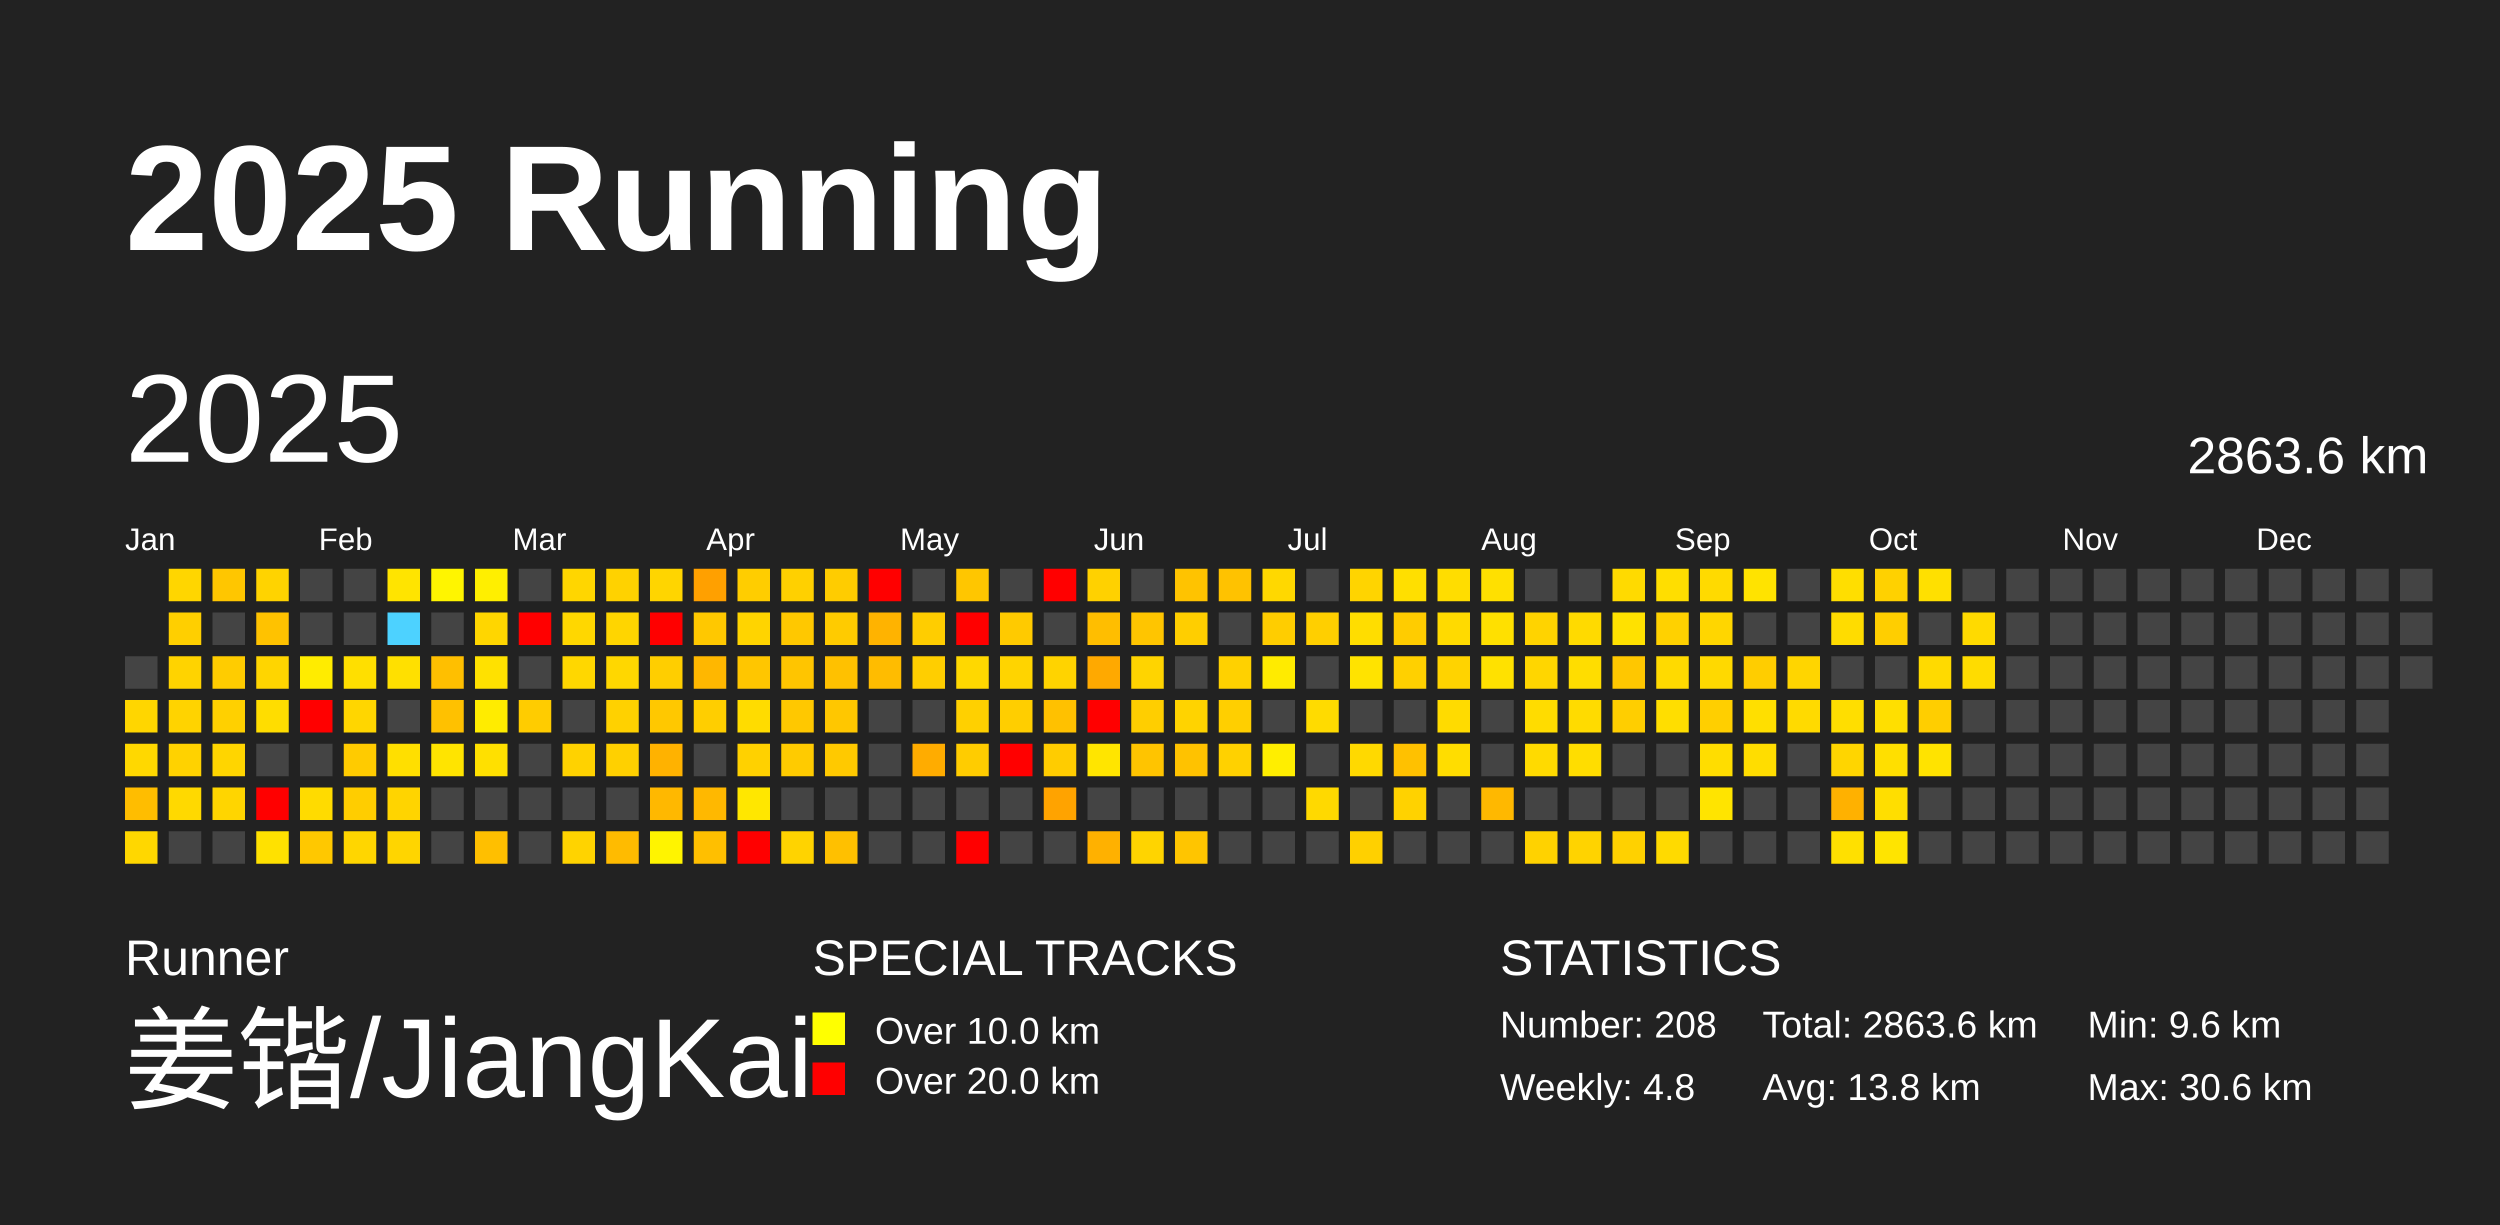
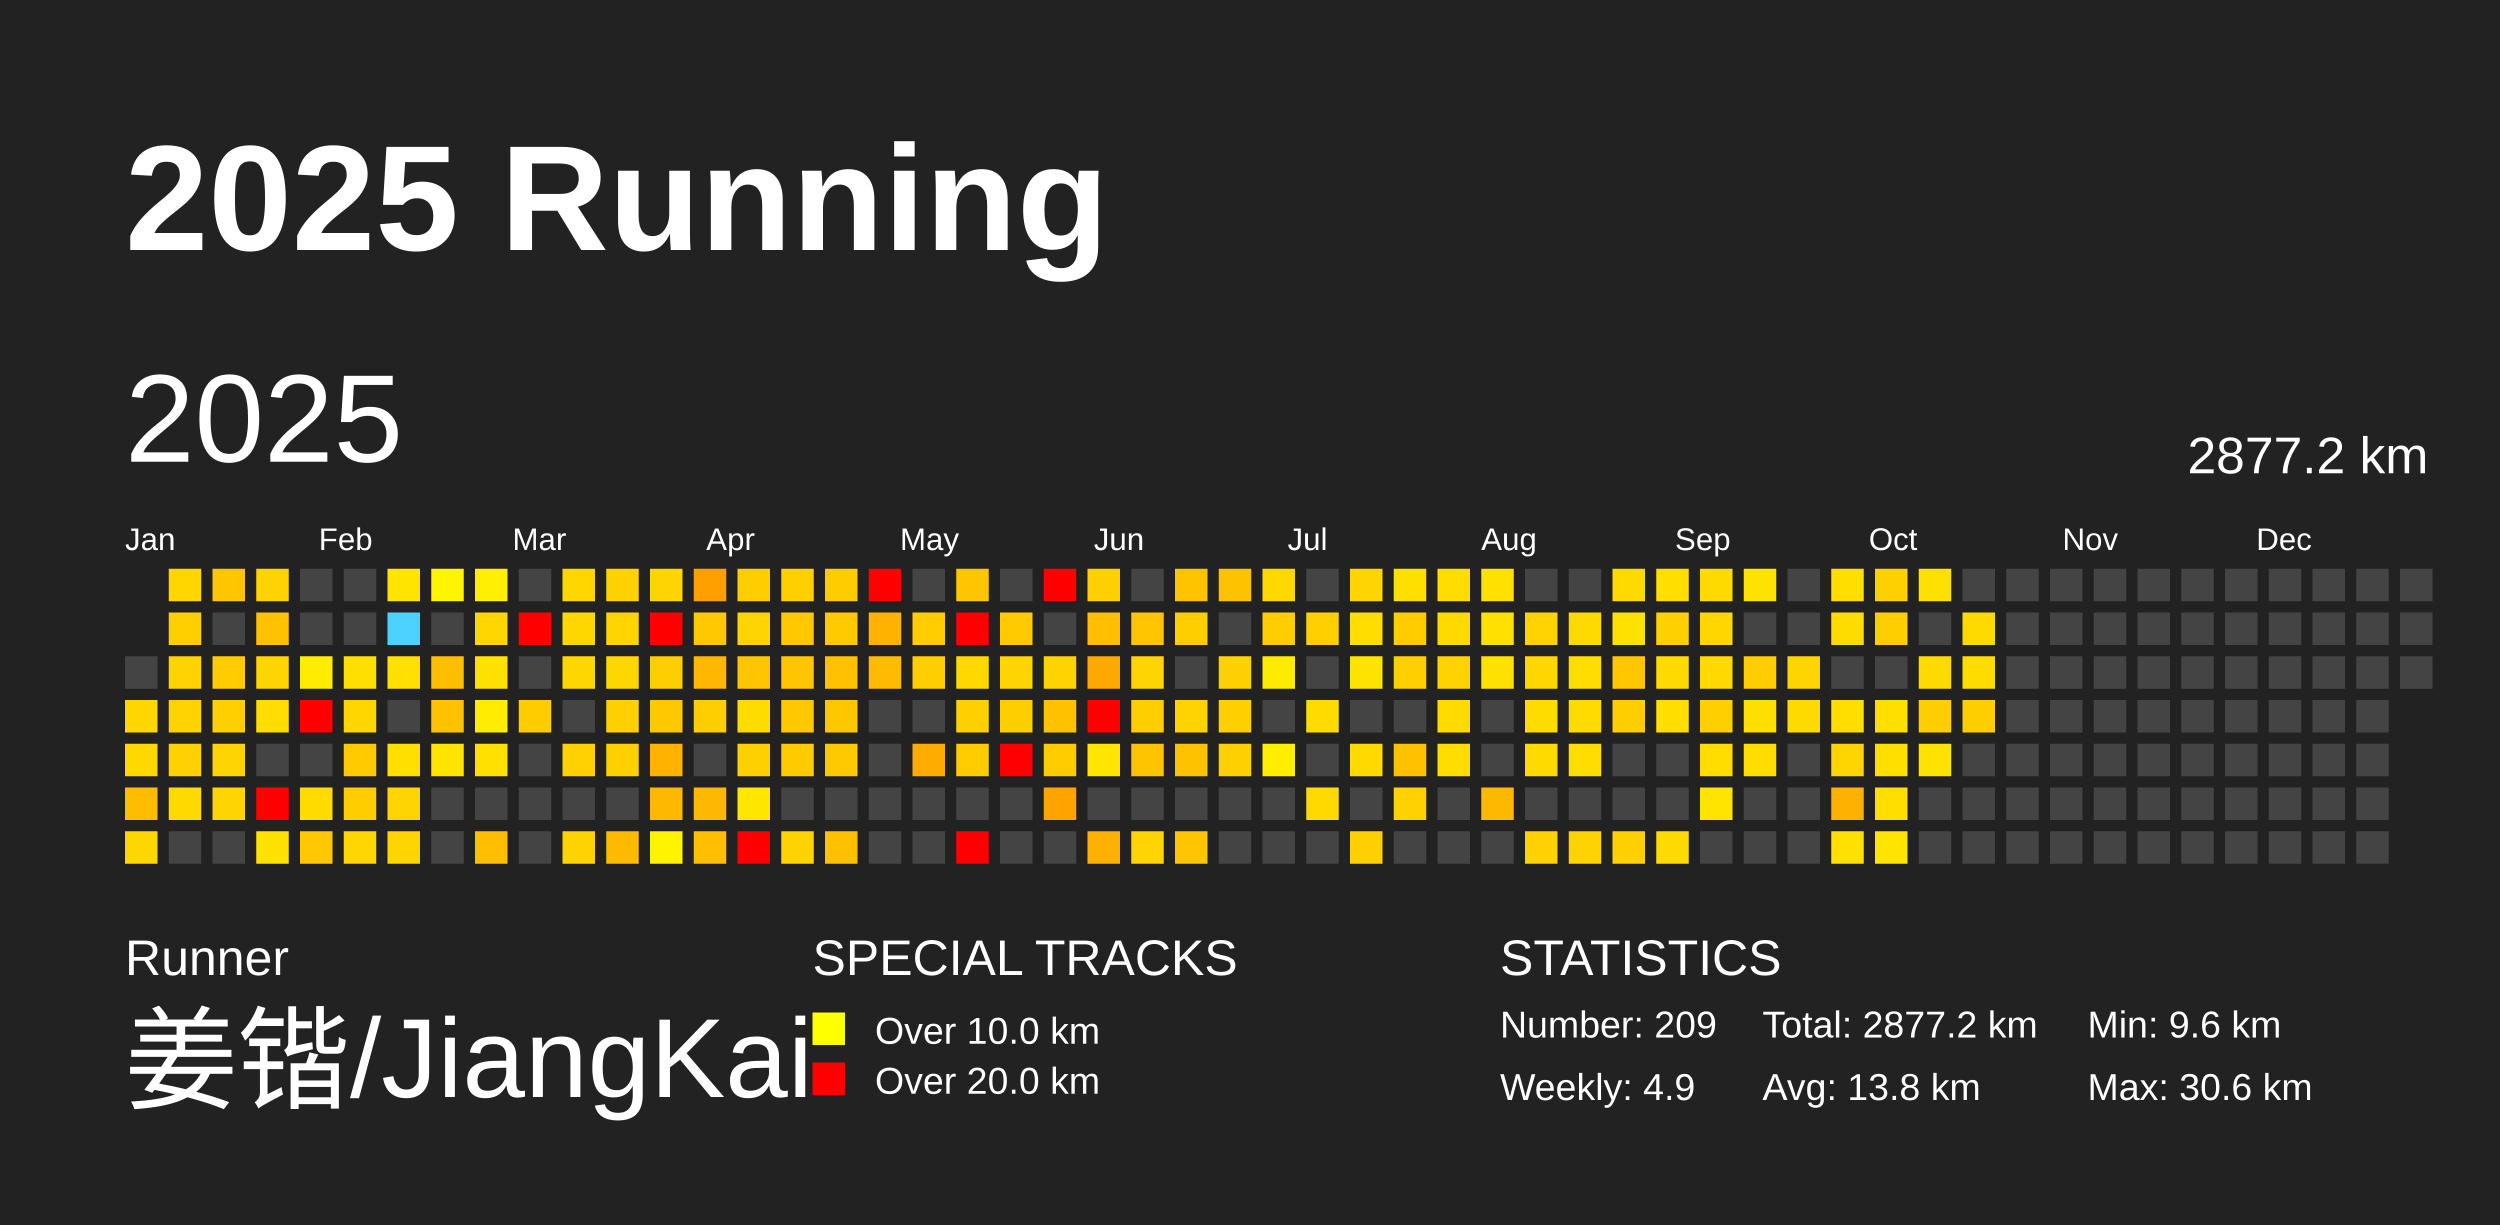
<svg xmlns="http://www.w3.org/2000/svg" baseProfile="full" height="98mm" version="1.1" viewBox="0,0,200,98" width="200mm">
  <defs />
  <rect fill="#222222" height="98" width="200" x="0" y="0" />
  <text fill="#FFFFFF" style="font-size:12px; font-family:Arial; font-weight:bold;" x="10" y="20">2025 Running</text>
  <text fill="#FFFFFF" style="font-size:4px; font-family:Arial" x="10" y="78">Runner</text>
  <text fill="#FFFFFF" style="font-size:9px; font-family:Arial" x="10" y="88">姜锴/JiangKai</text>
  <text fill="#FFFFFF" style="font-size:4px; font-family:Arial" x="65" y="78">SPECIAL TRACKS</text>
  <rect fill="yellow" height="2.6" width="2.6" x="65" y="81" />
  <text fill="#FFFFFF" style="font-size:3px; font-family:Arial" x="70" y="83.5">Over 10.0 km</text>
  <rect fill="red" height="2.6" width="2.6" x="65" y="85" />
  <text fill="#FFFFFF" style="font-size:3px; font-family:Arial" x="70" y="87.5">Over 20.0 km</text>
  <text fill="#FFFFFF" style="font-size:4px; font-family:Arial" x="120" y="78">STATISTICS</text>
-   <text fill="#FFFFFF" style="font-size:3px; font-family:Arial" x="120" y="83">Number: 208</text>
-   <text fill="#FFFFFF" style="font-size:3px; font-family:Arial" x="120" y="88">Weekly: 4.8</text>
-   <text fill="#FFFFFF" style="font-size:3px; font-family:Arial" x="141" y="83">Total: 2863.6 km</text>
+   <text fill="#FFFFFF" style="font-size:3px; font-family:Arial" x="120" y="83">Number: 209</text>
+   <text fill="#FFFFFF" style="font-size:3px; font-family:Arial" x="120" y="88">Weekly: 4.9</text>
+   <text fill="#FFFFFF" style="font-size:3px; font-family:Arial" x="141" y="83">Total: 2877.2 km</text>
  <text fill="#FFFFFF" style="font-size:3px; font-family:Arial" x="141" y="88">Avg: 13.8 km</text>
  <text fill="#FFFFFF" style="font-size:3px; font-family:Arial" x="167" y="83">Min: 9.6 km</text>
  <text fill="#FFFFFF" style="font-size:3px; font-family:Arial" x="167" y="88">Max: 30.6 km</text>
  <text dominant-baseline="hanging" fill="#FFFFFF" style="font-size:10.0px; font-family:Arial;" x="10" y="30">2025</text>
-   <text dominant-baseline="hanging" fill="#FFFFFF" style="font-size:4.125px; font-family:Arial;" x="175" y="35">2863.6 km</text>
+   <text dominant-baseline="hanging" fill="#FFFFFF" style="font-size:4.125px; font-family:Arial;" x="175" y="35">2877.2 km</text>
  <text fill="#FFFFFF" style="font-size:2.5px; font-family:Arial" x="10.0" y="44">Jan</text>
  <text fill="#FFFFFF" style="font-size:2.5px; font-family:Arial" x="25.5" y="44">Feb</text>
  <text fill="#FFFFFF" style="font-size:2.5px; font-family:Arial" x="41.0" y="44">Mar</text>
  <text fill="#FFFFFF" style="font-size:2.5px; font-family:Arial" x="56.5" y="44">Apr</text>
  <text fill="#FFFFFF" style="font-size:2.5px; font-family:Arial" x="72.0" y="44">May</text>
  <text fill="#FFFFFF" style="font-size:2.5px; font-family:Arial" x="87.5" y="44">Jun</text>
  <text fill="#FFFFFF" style="font-size:2.5px; font-family:Arial" x="103.0" y="44">Jul</text>
  <text fill="#FFFFFF" style="font-size:2.5px; font-family:Arial" x="118.5" y="44">Aug</text>
  <text fill="#FFFFFF" style="font-size:2.5px; font-family:Arial" x="134.0" y="44">Sep</text>
  <text fill="#FFFFFF" style="font-size:2.5px; font-family:Arial" x="149.5" y="44">Oct</text>
  <text fill="#FFFFFF" style="font-size:2.5px; font-family:Arial" x="165.0" y="44">Nov</text>
  <text fill="#FFFFFF" style="font-size:2.5px; font-family:Arial" x="180.5" y="44">Dec</text>
  <rect fill="#444444" height="2.6" width="2.6" x="10.0" y="52.5" />
  <rect fill="#ffd600" height="2.6" width="2.6" x="10.0" y="56.0" />
  <rect fill="#ffd800" height="2.6" width="2.6" x="10.0" y="59.5" />
  <rect fill="#ffbd00" height="2.6" width="2.6" x="10.0" y="63.0" />
  <rect fill="#ffd700" height="2.6" width="2.6" x="10.0" y="66.5" />
  <rect fill="#ffd600" height="2.6" width="2.6" x="13.5" y="45.5" />
  <rect fill="#ffcf00" height="2.6" width="2.6" x="13.5" y="49.0" />
  <rect fill="#ffd300" height="2.6" width="2.6" x="13.5" y="52.5" />
  <rect fill="#ffd300" height="2.6" width="2.6" x="13.5" y="56.0" />
  <rect fill="#ffd200" height="2.6" width="2.6" x="13.5" y="59.5" />
  <rect fill="#ffd900" height="2.6" width="2.6" x="13.5" y="63.0" />
  <rect fill="#444444" height="2.6" width="2.6" x="13.5" y="66.5" />
  <rect fill="#ffc600" height="2.6" width="2.6" x="17.0" y="45.5" />
  <rect fill="#444444" height="2.6" width="2.6" x="17.0" y="49.0" />
  <rect fill="#ffcc00" height="2.6" width="2.6" x="17.0" y="52.5" />
  <rect fill="#ffd000" height="2.6" width="2.6" x="17.0" y="56.0" />
  <rect fill="#ffd500" height="2.6" width="2.6" x="17.0" y="59.5" />
  <rect fill="#ffd500" height="2.6" width="2.6" x="17.0" y="63.0" />
  <rect fill="#444444" height="2.6" width="2.6" x="17.0" y="66.5" />
  <rect fill="#ffd300" height="2.6" width="2.6" x="20.5" y="45.5" />
  <rect fill="#ffc200" height="2.6" width="2.6" x="20.5" y="49.0" />
  <rect fill="#ffd500" height="2.6" width="2.6" x="20.5" y="52.5" />
  <rect fill="#ffdd00" height="2.6" width="2.6" x="20.5" y="56.0" />
  <rect fill="#444444" height="2.6" width="2.6" x="20.5" y="59.5" />
  <rect fill="red" height="2.6" width="2.6" x="20.5" y="63.0" />
  <rect fill="#ffe100" height="2.6" width="2.6" x="20.5" y="66.5" />
  <rect fill="#444444" height="2.6" width="2.6" x="24.0" y="45.5" />
  <rect fill="#444444" height="2.6" width="2.6" x="24.0" y="49.0" />
  <rect fill="#ffec00" height="2.6" width="2.6" x="24.0" y="52.5" />
  <rect fill="red" height="2.6" width="2.6" x="24.0" y="56.0" />
  <rect fill="#444444" height="2.6" width="2.6" x="24.0" y="59.5" />
  <rect fill="#ffdb00" height="2.6" width="2.6" x="24.0" y="63.0" />
  <rect fill="#ffc800" height="2.6" width="2.6" x="24.0" y="66.5" />
  <rect fill="#444444" height="2.6" width="2.6" x="27.5" y="45.5" />
  <rect fill="#444444" height="2.6" width="2.6" x="27.5" y="49.0" />
  <rect fill="#ffdf00" height="2.6" width="2.6" x="27.5" y="52.5" />
  <rect fill="#ffd600" height="2.6" width="2.6" x="27.5" y="56.0" />
  <rect fill="#ffcb00" height="2.6" width="2.6" x="27.5" y="59.5" />
  <rect fill="#ffcd00" height="2.6" width="2.6" x="27.5" y="63.0" />
  <rect fill="#ffd600" height="2.6" width="2.6" x="27.5" y="66.5" />
  <rect fill="#ffe400" height="2.6" width="2.6" x="31.0" y="45.5" />
  <rect fill="#4dd2ff" height="2.6" width="2.6" x="31.0" y="49.0" />
  <rect fill="#ffe000" height="2.6" width="2.6" x="31.0" y="52.5" />
  <rect fill="#444444" height="2.6" width="2.6" x="31.0" y="56.0" />
  <rect fill="#ffdf00" height="2.6" width="2.6" x="31.0" y="59.5" />
  <rect fill="#ffd400" height="2.6" width="2.6" x="31.0" y="63.0" />
  <rect fill="#ffd500" height="2.6" width="2.6" x="31.0" y="66.5" />
  <rect fill="#fff500" height="2.6" width="2.6" x="34.5" y="45.5" />
  <rect fill="#444444" height="2.6" width="2.6" x="34.5" y="49.0" />
  <rect fill="#ffbf00" height="2.6" width="2.6" x="34.5" y="52.5" />
  <rect fill="#ffc100" height="2.6" width="2.6" x="34.5" y="56.0" />
  <rect fill="#ffe400" height="2.6" width="2.6" x="34.5" y="59.5" />
  <rect fill="#444444" height="2.6" width="2.6" x="34.5" y="63.0" />
  <rect fill="#444444" height="2.6" width="2.6" x="34.5" y="66.5" />
  <rect fill="#ffef00" height="2.6" width="2.6" x="38.0" y="45.5" />
  <rect fill="#ffd600" height="2.6" width="2.6" x="38.0" y="49.0" />
  <rect fill="#ffe100" height="2.6" width="2.6" x="38.0" y="52.5" />
  <rect fill="#ffec00" height="2.6" width="2.6" x="38.0" y="56.0" />
  <rect fill="#ffe000" height="2.6" width="2.6" x="38.0" y="59.5" />
  <rect fill="#444444" height="2.6" width="2.6" x="38.0" y="63.0" />
  <rect fill="#ffbf00" height="2.6" width="2.6" x="38.0" y="66.5" />
  <rect fill="#444444" height="2.6" width="2.6" x="41.5" y="45.5" />
  <rect fill="red" height="2.6" width="2.6" x="41.5" y="49.0" />
  <rect fill="#444444" height="2.6" width="2.6" x="41.5" y="52.5" />
  <rect fill="#ffcc00" height="2.6" width="2.6" x="41.5" y="56.0" />
  <rect fill="#444444" height="2.6" width="2.6" x="41.5" y="59.5" />
  <rect fill="#444444" height="2.6" width="2.6" x="41.5" y="63.0" />
  <rect fill="#444444" height="2.6" width="2.6" x="41.5" y="66.5" />
  <rect fill="#ffd600" height="2.6" width="2.6" x="45.0" y="45.5" />
  <rect fill="#ffd700" height="2.6" width="2.6" x="45.0" y="49.0" />
  <rect fill="#ffd700" height="2.6" width="2.6" x="45.0" y="52.5" />
  <rect fill="#444444" height="2.6" width="2.6" x="45.0" y="56.0" />
  <rect fill="#ffd200" height="2.6" width="2.6" x="45.0" y="59.5" />
  <rect fill="#444444" height="2.6" width="2.6" x="45.0" y="63.0" />
  <rect fill="#ffd300" height="2.6" width="2.6" x="45.0" y="66.5" />
  <rect fill="#ffd200" height="2.6" width="2.6" x="48.5" y="45.5" />
  <rect fill="#ffd500" height="2.6" width="2.6" x="48.5" y="49.0" />
  <rect fill="#ffd700" height="2.6" width="2.6" x="48.5" y="52.5" />
  <rect fill="#ffd100" height="2.6" width="2.6" x="48.5" y="56.0" />
  <rect fill="#ffd000" height="2.6" width="2.6" x="48.5" y="59.5" />
  <rect fill="#444444" height="2.6" width="2.6" x="48.5" y="63.0" />
  <rect fill="#ffbb00" height="2.6" width="2.6" x="48.5" y="66.5" />
  <rect fill="#ffd500" height="2.6" width="2.6" x="52.0" y="45.5" />
  <rect fill="red" height="2.6" width="2.6" x="52.0" y="49.0" />
  <rect fill="#ffce00" height="2.6" width="2.6" x="52.0" y="52.5" />
  <rect fill="#ffc800" height="2.6" width="2.6" x="52.0" y="56.0" />
  <rect fill="#ffb200" height="2.6" width="2.6" x="52.0" y="59.5" />
  <rect fill="#ffb800" height="2.6" width="2.6" x="52.0" y="63.0" />
  <rect fill="#fff400" height="2.6" width="2.6" x="52.0" y="66.5" />
  <rect fill="#ffa000" height="2.6" width="2.6" x="55.5" y="45.5" />
  <rect fill="#ffc800" height="2.6" width="2.6" x="55.5" y="49.0" />
  <rect fill="#ffb700" height="2.6" width="2.6" x="55.5" y="52.5" />
  <rect fill="#ffce00" height="2.6" width="2.6" x="55.5" y="56.0" />
  <rect fill="#444444" height="2.6" width="2.6" x="55.5" y="59.5" />
  <rect fill="#ffb800" height="2.6" width="2.6" x="55.5" y="63.0" />
  <rect fill="#ffbf00" height="2.6" width="2.6" x="55.5" y="66.5" />
  <rect fill="#ffcd00" height="2.6" width="2.6" x="59.0" y="45.5" />
  <rect fill="#ffd400" height="2.6" width="2.6" x="59.0" y="49.0" />
  <rect fill="#ffc600" height="2.6" width="2.6" x="59.0" y="52.5" />
  <rect fill="#ffdc00" height="2.6" width="2.6" x="59.0" y="56.0" />
  <rect fill="#ffd100" height="2.6" width="2.6" x="59.0" y="59.5" />
  <rect fill="#ffe700" height="2.6" width="2.6" x="59.0" y="63.0" />
  <rect fill="red" height="2.6" width="2.6" x="59.0" y="66.5" />
  <rect fill="#ffd000" height="2.6" width="2.6" x="62.5" y="45.5" />
  <rect fill="#ffc800" height="2.6" width="2.6" x="62.5" y="49.0" />
  <rect fill="#ffc500" height="2.6" width="2.6" x="62.5" y="52.5" />
  <rect fill="#ffc800" height="2.6" width="2.6" x="62.5" y="56.0" />
  <rect fill="#ffcb00" height="2.6" width="2.6" x="62.5" y="59.5" />
  <rect fill="#444444" height="2.6" width="2.6" x="62.5" y="63.0" />
  <rect fill="#ffd300" height="2.6" width="2.6" x="62.5" y="66.5" />
  <rect fill="#ffcc00" height="2.6" width="2.6" x="66.0" y="45.5" />
  <rect fill="#ffcb00" height="2.6" width="2.6" x="66.0" y="49.0" />
  <rect fill="#ffc100" height="2.6" width="2.6" x="66.0" y="52.5" />
  <rect fill="#ffc700" height="2.6" width="2.6" x="66.0" y="56.0" />
  <rect fill="#ffc900" height="2.6" width="2.6" x="66.0" y="59.5" />
  <rect fill="#444444" height="2.6" width="2.6" x="66.0" y="63.0" />
  <rect fill="#ffc000" height="2.6" width="2.6" x="66.0" y="66.5" />
  <rect fill="red" height="2.6" width="2.6" x="69.5" y="45.5" />
  <rect fill="#ffb300" height="2.6" width="2.6" x="69.5" y="49.0" />
  <rect fill="#ffbc00" height="2.6" width="2.6" x="69.5" y="52.5" />
  <rect fill="#444444" height="2.6" width="2.6" x="69.5" y="56.0" />
  <rect fill="#444444" height="2.6" width="2.6" x="69.5" y="59.5" />
  <rect fill="#444444" height="2.6" width="2.6" x="69.5" y="63.0" />
  <rect fill="#444444" height="2.6" width="2.6" x="69.5" y="66.5" />
  <rect fill="#444444" height="2.6" width="2.6" x="73.0" y="45.5" />
  <rect fill="#ffcd00" height="2.6" width="2.6" x="73.0" y="49.0" />
  <rect fill="#ffce00" height="2.6" width="2.6" x="73.0" y="52.5" />
  <rect fill="#444444" height="2.6" width="2.6" x="73.0" y="56.0" />
  <rect fill="#ffac00" height="2.6" width="2.6" x="73.0" y="59.5" />
  <rect fill="#444444" height="2.6" width="2.6" x="73.0" y="63.0" />
  <rect fill="#444444" height="2.6" width="2.6" x="73.0" y="66.5" />
  <rect fill="#ffc600" height="2.6" width="2.6" x="76.5" y="45.5" />
  <rect fill="red" height="2.6" width="2.6" x="76.5" y="49.0" />
  <rect fill="#ffd800" height="2.6" width="2.6" x="76.5" y="52.5" />
  <rect fill="#ffd000" height="2.6" width="2.6" x="76.5" y="56.0" />
  <rect fill="#ffcc00" height="2.6" width="2.6" x="76.5" y="59.5" />
  <rect fill="#444444" height="2.6" width="2.6" x="76.5" y="63.0" />
  <rect fill="red" height="2.6" width="2.6" x="76.5" y="66.5" />
  <rect fill="#444444" height="2.6" width="2.6" x="80.0" y="45.5" />
  <rect fill="#ffca00" height="2.6" width="2.6" x="80.0" y="49.0" />
  <rect fill="#ffd400" height="2.6" width="2.6" x="80.0" y="52.5" />
  <rect fill="#ffce00" height="2.6" width="2.6" x="80.0" y="56.0" />
  <rect fill="red" height="2.6" width="2.6" x="80.0" y="59.5" />
  <rect fill="#444444" height="2.6" width="2.6" x="80.0" y="63.0" />
  <rect fill="#444444" height="2.6" width="2.6" x="80.0" y="66.5" />
  <rect fill="red" height="2.6" width="2.6" x="83.5" y="45.5" />
  <rect fill="#444444" height="2.6" width="2.6" x="83.5" y="49.0" />
  <rect fill="#ffd300" height="2.6" width="2.6" x="83.5" y="52.5" />
  <rect fill="#ffc100" height="2.6" width="2.6" x="83.5" y="56.0" />
  <rect fill="#ffcc00" height="2.6" width="2.6" x="83.5" y="59.5" />
  <rect fill="#ffa300" height="2.6" width="2.6" x="83.5" y="63.0" />
  <rect fill="#444444" height="2.6" width="2.6" x="83.5" y="66.5" />
  <rect fill="#ffd100" height="2.6" width="2.6" x="87.0" y="45.5" />
  <rect fill="#ffbe00" height="2.6" width="2.6" x="87.0" y="49.0" />
  <rect fill="#ffa900" height="2.6" width="2.6" x="87.0" y="52.5" />
  <rect fill="red" height="2.6" width="2.6" x="87.0" y="56.0" />
  <rect fill="#ffe500" height="2.6" width="2.6" x="87.0" y="59.5" />
  <rect fill="#444444" height="2.6" width="2.6" x="87.0" y="63.0" />
  <rect fill="#ffb100" height="2.6" width="2.6" x="87.0" y="66.5" />
  <rect fill="#444444" height="2.6" width="2.6" x="90.5" y="45.5" />
  <rect fill="#ffc500" height="2.6" width="2.6" x="90.5" y="49.0" />
  <rect fill="#ffd400" height="2.6" width="2.6" x="90.5" y="52.5" />
  <rect fill="#ffce00" height="2.6" width="2.6" x="90.5" y="56.0" />
  <rect fill="#ffc400" height="2.6" width="2.6" x="90.5" y="59.5" />
  <rect fill="#444444" height="2.6" width="2.6" x="90.5" y="63.0" />
  <rect fill="#ffd400" height="2.6" width="2.6" x="90.5" y="66.5" />
  <rect fill="#ffc300" height="2.6" width="2.6" x="94.0" y="45.5" />
  <rect fill="#ffce00" height="2.6" width="2.6" x="94.0" y="49.0" />
  <rect fill="#444444" height="2.6" width="2.6" x="94.0" y="52.5" />
  <rect fill="#ffd300" height="2.6" width="2.6" x="94.0" y="56.0" />
  <rect fill="#ffc200" height="2.6" width="2.6" x="94.0" y="59.5" />
  <rect fill="#444444" height="2.6" width="2.6" x="94.0" y="63.0" />
  <rect fill="#ffc500" height="2.6" width="2.6" x="94.0" y="66.5" />
  <rect fill="#ffc200" height="2.6" width="2.6" x="97.5" y="45.5" />
  <rect fill="#444444" height="2.6" width="2.6" x="97.5" y="49.0" />
  <rect fill="#ffd100" height="2.6" width="2.6" x="97.5" y="52.5" />
  <rect fill="#ffcf00" height="2.6" width="2.6" x="97.5" y="56.0" />
  <rect fill="#ffd100" height="2.6" width="2.6" x="97.5" y="59.5" />
  <rect fill="#444444" height="2.6" width="2.6" x="97.5" y="63.0" />
  <rect fill="#444444" height="2.6" width="2.6" x="97.5" y="66.5" />
  <rect fill="#ffd800" height="2.6" width="2.6" x="101.0" y="45.5" />
  <rect fill="#ffcd00" height="2.6" width="2.6" x="101.0" y="49.0" />
  <rect fill="#ffeb00" height="2.6" width="2.6" x="101.0" y="52.5" />
  <rect fill="#444444" height="2.6" width="2.6" x="101.0" y="56.0" />
  <rect fill="#ffee00" height="2.6" width="2.6" x="101.0" y="59.5" />
  <rect fill="#444444" height="2.6" width="2.6" x="101.0" y="63.0" />
  <rect fill="#444444" height="2.6" width="2.6" x="101.0" y="66.5" />
  <rect fill="#444444" height="2.6" width="2.6" x="104.5" y="45.5" />
  <rect fill="#ffcf00" height="2.6" width="2.6" x="104.5" y="49.0" />
  <rect fill="#444444" height="2.6" width="2.6" x="104.5" y="52.5" />
  <rect fill="#ffdb00" height="2.6" width="2.6" x="104.5" y="56.0" />
  <rect fill="#444444" height="2.6" width="2.6" x="104.5" y="59.5" />
  <rect fill="#ffd900" height="2.6" width="2.6" x="104.5" y="63.0" />
  <rect fill="#444444" height="2.6" width="2.6" x="104.5" y="66.5" />
  <rect fill="#ffd400" height="2.6" width="2.6" x="108.0" y="45.5" />
  <rect fill="#ffdd00" height="2.6" width="2.6" x="108.0" y="49.0" />
  <rect fill="#ffe300" height="2.6" width="2.6" x="108.0" y="52.5" />
  <rect fill="#444444" height="2.6" width="2.6" x="108.0" y="56.0" />
  <rect fill="#ffd900" height="2.6" width="2.6" x="108.0" y="59.5" />
  <rect fill="#444444" height="2.6" width="2.6" x="108.0" y="63.0" />
  <rect fill="#ffd000" height="2.6" width="2.6" x="108.0" y="66.5" />
  <rect fill="#ffdf00" height="2.6" width="2.6" x="111.5" y="45.5" />
  <rect fill="#ffcc00" height="2.6" width="2.6" x="111.5" y="49.0" />
  <rect fill="#ffd000" height="2.6" width="2.6" x="111.5" y="52.5" />
  <rect fill="#444444" height="2.6" width="2.6" x="111.5" y="56.0" />
  <rect fill="#ffc100" height="2.6" width="2.6" x="111.5" y="59.5" />
  <rect fill="#ffd200" height="2.6" width="2.6" x="111.5" y="63.0" />
  <rect fill="#444444" height="2.6" width="2.6" x="111.5" y="66.5" />
  <rect fill="#ffdd00" height="2.6" width="2.6" x="115.0" y="45.5" />
  <rect fill="#ffda00" height="2.6" width="2.6" x="115.0" y="49.0" />
  <rect fill="#ffd300" height="2.6" width="2.6" x="115.0" y="52.5" />
  <rect fill="#ffdb00" height="2.6" width="2.6" x="115.0" y="56.0" />
  <rect fill="#ffdd00" height="2.6" width="2.6" x="115.0" y="59.5" />
  <rect fill="#444444" height="2.6" width="2.6" x="115.0" y="63.0" />
  <rect fill="#444444" height="2.6" width="2.6" x="115.0" y="66.5" />
  <rect fill="#ffe000" height="2.6" width="2.6" x="118.5" y="45.5" />
  <rect fill="#ffe000" height="2.6" width="2.6" x="118.5" y="49.0" />
  <rect fill="#ffe100" height="2.6" width="2.6" x="118.5" y="52.5" />
  <rect fill="#444444" height="2.6" width="2.6" x="118.5" y="56.0" />
  <rect fill="#444444" height="2.6" width="2.6" x="118.5" y="59.5" />
  <rect fill="#ffb800" height="2.6" width="2.6" x="118.5" y="63.0" />
  <rect fill="#444444" height="2.6" width="2.6" x="118.5" y="66.5" />
  <rect fill="#444444" height="2.6" width="2.6" x="122.0" y="45.5" />
  <rect fill="#ffd300" height="2.6" width="2.6" x="122.0" y="49.0" />
  <rect fill="#ffd600" height="2.6" width="2.6" x="122.0" y="52.5" />
  <rect fill="#ffdc00" height="2.6" width="2.6" x="122.0" y="56.0" />
  <rect fill="#ffda00" height="2.6" width="2.6" x="122.0" y="59.5" />
  <rect fill="#444444" height="2.6" width="2.6" x="122.0" y="63.0" />
  <rect fill="#ffd200" height="2.6" width="2.6" x="122.0" y="66.5" />
  <rect fill="#444444" height="2.6" width="2.6" x="125.5" y="45.5" />
  <rect fill="#ffda00" height="2.6" width="2.6" x="125.5" y="49.0" />
  <rect fill="#ffdd00" height="2.6" width="2.6" x="125.5" y="52.5" />
  <rect fill="#ffdb00" height="2.6" width="2.6" x="125.5" y="56.0" />
  <rect fill="#ffdd00" height="2.6" width="2.6" x="125.5" y="59.5" />
  <rect fill="#444444" height="2.6" width="2.6" x="125.5" y="63.0" />
  <rect fill="#ffd300" height="2.6" width="2.6" x="125.5" y="66.5" />
  <rect fill="#ffda00" height="2.6" width="2.6" x="129.0" y="45.5" />
  <rect fill="#ffe100" height="2.6" width="2.6" x="129.0" y="49.0" />
  <rect fill="#ffc700" height="2.6" width="2.6" x="129.0" y="52.5" />
  <rect fill="#ffce00" height="2.6" width="2.6" x="129.0" y="56.0" />
  <rect fill="#444444" height="2.6" width="2.6" x="129.0" y="59.5" />
  <rect fill="#444444" height="2.6" width="2.6" x="129.0" y="63.0" />
  <rect fill="#ffd100" height="2.6" width="2.6" x="129.0" y="66.5" />
  <rect fill="#ffde00" height="2.6" width="2.6" x="132.5" y="45.5" />
  <rect fill="#ffd100" height="2.6" width="2.6" x="132.5" y="49.0" />
  <rect fill="#ffda00" height="2.6" width="2.6" x="132.5" y="52.5" />
  <rect fill="#ffde00" height="2.6" width="2.6" x="132.5" y="56.0" />
  <rect fill="#444444" height="2.6" width="2.6" x="132.5" y="59.5" />
  <rect fill="#444444" height="2.6" width="2.6" x="132.5" y="63.0" />
  <rect fill="#ffda00" height="2.6" width="2.6" x="132.5" y="66.5" />
  <rect fill="#ffda00" height="2.6" width="2.6" x="136.0" y="45.5" />
  <rect fill="#ffd600" height="2.6" width="2.6" x="136.0" y="49.0" />
  <rect fill="#ffd900" height="2.6" width="2.6" x="136.0" y="52.5" />
  <rect fill="#ffcf00" height="2.6" width="2.6" x="136.0" y="56.0" />
  <rect fill="#ffdd00" height="2.6" width="2.6" x="136.0" y="59.5" />
  <rect fill="#ffe400" height="2.6" width="2.6" x="136.0" y="63.0" />
  <rect fill="#444444" height="2.6" width="2.6" x="136.0" y="66.5" />
  <rect fill="#ffe300" height="2.6" width="2.6" x="139.5" y="45.5" />
  <rect fill="#444444" height="2.6" width="2.6" x="139.5" y="49.0" />
  <rect fill="#ffcd00" height="2.6" width="2.6" x="139.5" y="52.5" />
  <rect fill="#ffdf00" height="2.6" width="2.6" x="139.5" y="56.0" />
  <rect fill="#ffdd00" height="2.6" width="2.6" x="139.5" y="59.5" />
  <rect fill="#444444" height="2.6" width="2.6" x="139.5" y="63.0" />
  <rect fill="#444444" height="2.6" width="2.6" x="139.5" y="66.5" />
  <rect fill="#444444" height="2.6" width="2.6" x="143.0" y="45.5" />
  <rect fill="#444444" height="2.6" width="2.6" x="143.0" y="49.0" />
  <rect fill="#ffd500" height="2.6" width="2.6" x="143.0" y="52.5" />
  <rect fill="#ffda00" height="2.6" width="2.6" x="143.0" y="56.0" />
  <rect fill="#444444" height="2.6" width="2.6" x="143.0" y="59.5" />
  <rect fill="#444444" height="2.6" width="2.6" x="143.0" y="63.0" />
  <rect fill="#444444" height="2.6" width="2.6" x="143.0" y="66.5" />
  <rect fill="#ffde00" height="2.6" width="2.6" x="146.5" y="45.5" />
  <rect fill="#ffdc00" height="2.6" width="2.6" x="146.5" y="49.0" />
  <rect fill="#444444" height="2.6" width="2.6" x="146.5" y="52.5" />
  <rect fill="#ffde00" height="2.6" width="2.6" x="146.5" y="56.0" />
  <rect fill="#ffd500" height="2.6" width="2.6" x="146.5" y="59.5" />
  <rect fill="#ffb100" height="2.6" width="2.6" x="146.5" y="63.0" />
  <rect fill="#ffe000" height="2.6" width="2.6" x="146.5" y="66.5" />
  <rect fill="#ffd100" height="2.6" width="2.6" x="150.0" y="45.5" />
  <rect fill="#ffce00" height="2.6" width="2.6" x="150.0" y="49.0" />
  <rect fill="#444444" height="2.6" width="2.6" x="150.0" y="52.5" />
  <rect fill="#ffdf00" height="2.6" width="2.6" x="150.0" y="56.0" />
  <rect fill="#ffdf00" height="2.6" width="2.6" x="150.0" y="59.5" />
  <rect fill="#ffde00" height="2.6" width="2.6" x="150.0" y="63.0" />
  <rect fill="#ffe400" height="2.6" width="2.6" x="150.0" y="66.5" />
  <rect fill="#ffe000" height="2.6" width="2.6" x="153.5" y="45.5" />
  <rect fill="#444444" height="2.6" width="2.6" x="153.5" y="49.0" />
  <rect fill="#ffda00" height="2.6" width="2.6" x="153.5" y="52.5" />
  <rect fill="#ffce00" height="2.6" width="2.6" x="153.5" y="56.0" />
  <rect fill="#ffe300" height="2.6" width="2.6" x="153.5" y="59.5" />
  <rect fill="#444444" height="2.6" width="2.6" x="153.5" y="63.0" />
  <rect fill="#444444" height="2.6" width="2.6" x="153.5" y="66.5" />
  <rect fill="#444444" height="2.6" width="2.6" x="157.0" y="45.5" />
  <rect fill="#ffda00" height="2.6" width="2.6" x="157.0" y="49.0" />
  <rect fill="#ffdc00" height="2.6" width="2.6" x="157.0" y="52.5" />
-   <rect fill="#444444" height="2.6" width="2.6" x="157.0" y="56.0" />
+   <rect fill="#ffce00" height="2.6" width="2.6" x="157.0" y="56.0" />
  <rect fill="#444444" height="2.6" width="2.6" x="157.0" y="59.5" />
  <rect fill="#444444" height="2.6" width="2.6" x="157.0" y="63.0" />
  <rect fill="#444444" height="2.6" width="2.6" x="157.0" y="66.5" />
  <rect fill="#444444" height="2.6" width="2.6" x="160.5" y="45.5" />
  <rect fill="#444444" height="2.6" width="2.6" x="160.5" y="49.0" />
  <rect fill="#444444" height="2.6" width="2.6" x="160.5" y="52.5" />
  <rect fill="#444444" height="2.6" width="2.6" x="160.5" y="56.0" />
  <rect fill="#444444" height="2.6" width="2.6" x="160.5" y="59.5" />
  <rect fill="#444444" height="2.6" width="2.6" x="160.5" y="63.0" />
  <rect fill="#444444" height="2.6" width="2.6" x="160.5" y="66.5" />
  <rect fill="#444444" height="2.6" width="2.6" x="164.0" y="45.5" />
  <rect fill="#444444" height="2.6" width="2.6" x="164.0" y="49.0" />
  <rect fill="#444444" height="2.6" width="2.6" x="164.0" y="52.5" />
  <rect fill="#444444" height="2.6" width="2.6" x="164.0" y="56.0" />
  <rect fill="#444444" height="2.6" width="2.6" x="164.0" y="59.5" />
  <rect fill="#444444" height="2.6" width="2.6" x="164.0" y="63.0" />
  <rect fill="#444444" height="2.6" width="2.6" x="164.0" y="66.5" />
  <rect fill="#444444" height="2.6" width="2.6" x="167.5" y="45.5" />
  <rect fill="#444444" height="2.6" width="2.6" x="167.5" y="49.0" />
  <rect fill="#444444" height="2.6" width="2.6" x="167.5" y="52.5" />
  <rect fill="#444444" height="2.6" width="2.6" x="167.5" y="56.0" />
  <rect fill="#444444" height="2.6" width="2.6" x="167.5" y="59.5" />
  <rect fill="#444444" height="2.6" width="2.6" x="167.5" y="63.0" />
  <rect fill="#444444" height="2.6" width="2.6" x="167.5" y="66.5" />
  <rect fill="#444444" height="2.6" width="2.6" x="171.0" y="45.5" />
  <rect fill="#444444" height="2.6" width="2.6" x="171.0" y="49.0" />
  <rect fill="#444444" height="2.6" width="2.6" x="171.0" y="52.5" />
  <rect fill="#444444" height="2.6" width="2.6" x="171.0" y="56.0" />
  <rect fill="#444444" height="2.6" width="2.6" x="171.0" y="59.5" />
  <rect fill="#444444" height="2.6" width="2.6" x="171.0" y="63.0" />
  <rect fill="#444444" height="2.6" width="2.6" x="171.0" y="66.5" />
  <rect fill="#444444" height="2.6" width="2.6" x="174.5" y="45.5" />
  <rect fill="#444444" height="2.6" width="2.6" x="174.5" y="49.0" />
  <rect fill="#444444" height="2.6" width="2.6" x="174.5" y="52.5" />
  <rect fill="#444444" height="2.6" width="2.6" x="174.5" y="56.0" />
  <rect fill="#444444" height="2.6" width="2.6" x="174.5" y="59.5" />
  <rect fill="#444444" height="2.6" width="2.6" x="174.5" y="63.0" />
  <rect fill="#444444" height="2.6" width="2.6" x="174.5" y="66.5" />
  <rect fill="#444444" height="2.6" width="2.6" x="178.0" y="45.5" />
  <rect fill="#444444" height="2.6" width="2.6" x="178.0" y="49.0" />
  <rect fill="#444444" height="2.6" width="2.6" x="178.0" y="52.5" />
  <rect fill="#444444" height="2.6" width="2.6" x="178.0" y="56.0" />
  <rect fill="#444444" height="2.6" width="2.6" x="178.0" y="59.5" />
  <rect fill="#444444" height="2.6" width="2.6" x="178.0" y="63.0" />
  <rect fill="#444444" height="2.6" width="2.6" x="178.0" y="66.5" />
  <rect fill="#444444" height="2.6" width="2.6" x="181.5" y="45.5" />
  <rect fill="#444444" height="2.6" width="2.6" x="181.5" y="49.0" />
  <rect fill="#444444" height="2.6" width="2.6" x="181.5" y="52.5" />
  <rect fill="#444444" height="2.6" width="2.6" x="181.5" y="56.0" />
  <rect fill="#444444" height="2.6" width="2.6" x="181.5" y="59.5" />
  <rect fill="#444444" height="2.6" width="2.6" x="181.5" y="63.0" />
  <rect fill="#444444" height="2.6" width="2.6" x="181.5" y="66.5" />
  <rect fill="#444444" height="2.6" width="2.6" x="185.0" y="45.5" />
  <rect fill="#444444" height="2.6" width="2.6" x="185.0" y="49.0" />
  <rect fill="#444444" height="2.6" width="2.6" x="185.0" y="52.5" />
  <rect fill="#444444" height="2.6" width="2.6" x="185.0" y="56.0" />
  <rect fill="#444444" height="2.6" width="2.6" x="185.0" y="59.5" />
  <rect fill="#444444" height="2.6" width="2.6" x="185.0" y="63.0" />
  <rect fill="#444444" height="2.6" width="2.6" x="185.0" y="66.5" />
  <rect fill="#444444" height="2.6" width="2.6" x="188.5" y="45.5" />
  <rect fill="#444444" height="2.6" width="2.6" x="188.5" y="49.0" />
  <rect fill="#444444" height="2.6" width="2.6" x="188.5" y="52.5" />
  <rect fill="#444444" height="2.6" width="2.6" x="188.5" y="56.0" />
  <rect fill="#444444" height="2.6" width="2.6" x="188.5" y="59.5" />
  <rect fill="#444444" height="2.6" width="2.6" x="188.5" y="63.0" />
  <rect fill="#444444" height="2.6" width="2.6" x="188.5" y="66.5" />
  <rect fill="#444444" height="2.6" width="2.6" x="192.0" y="45.5" />
  <rect fill="#444444" height="2.6" width="2.6" x="192.0" y="49.0" />
  <rect fill="#444444" height="2.6" width="2.6" x="192.0" y="52.5" />
</svg>
